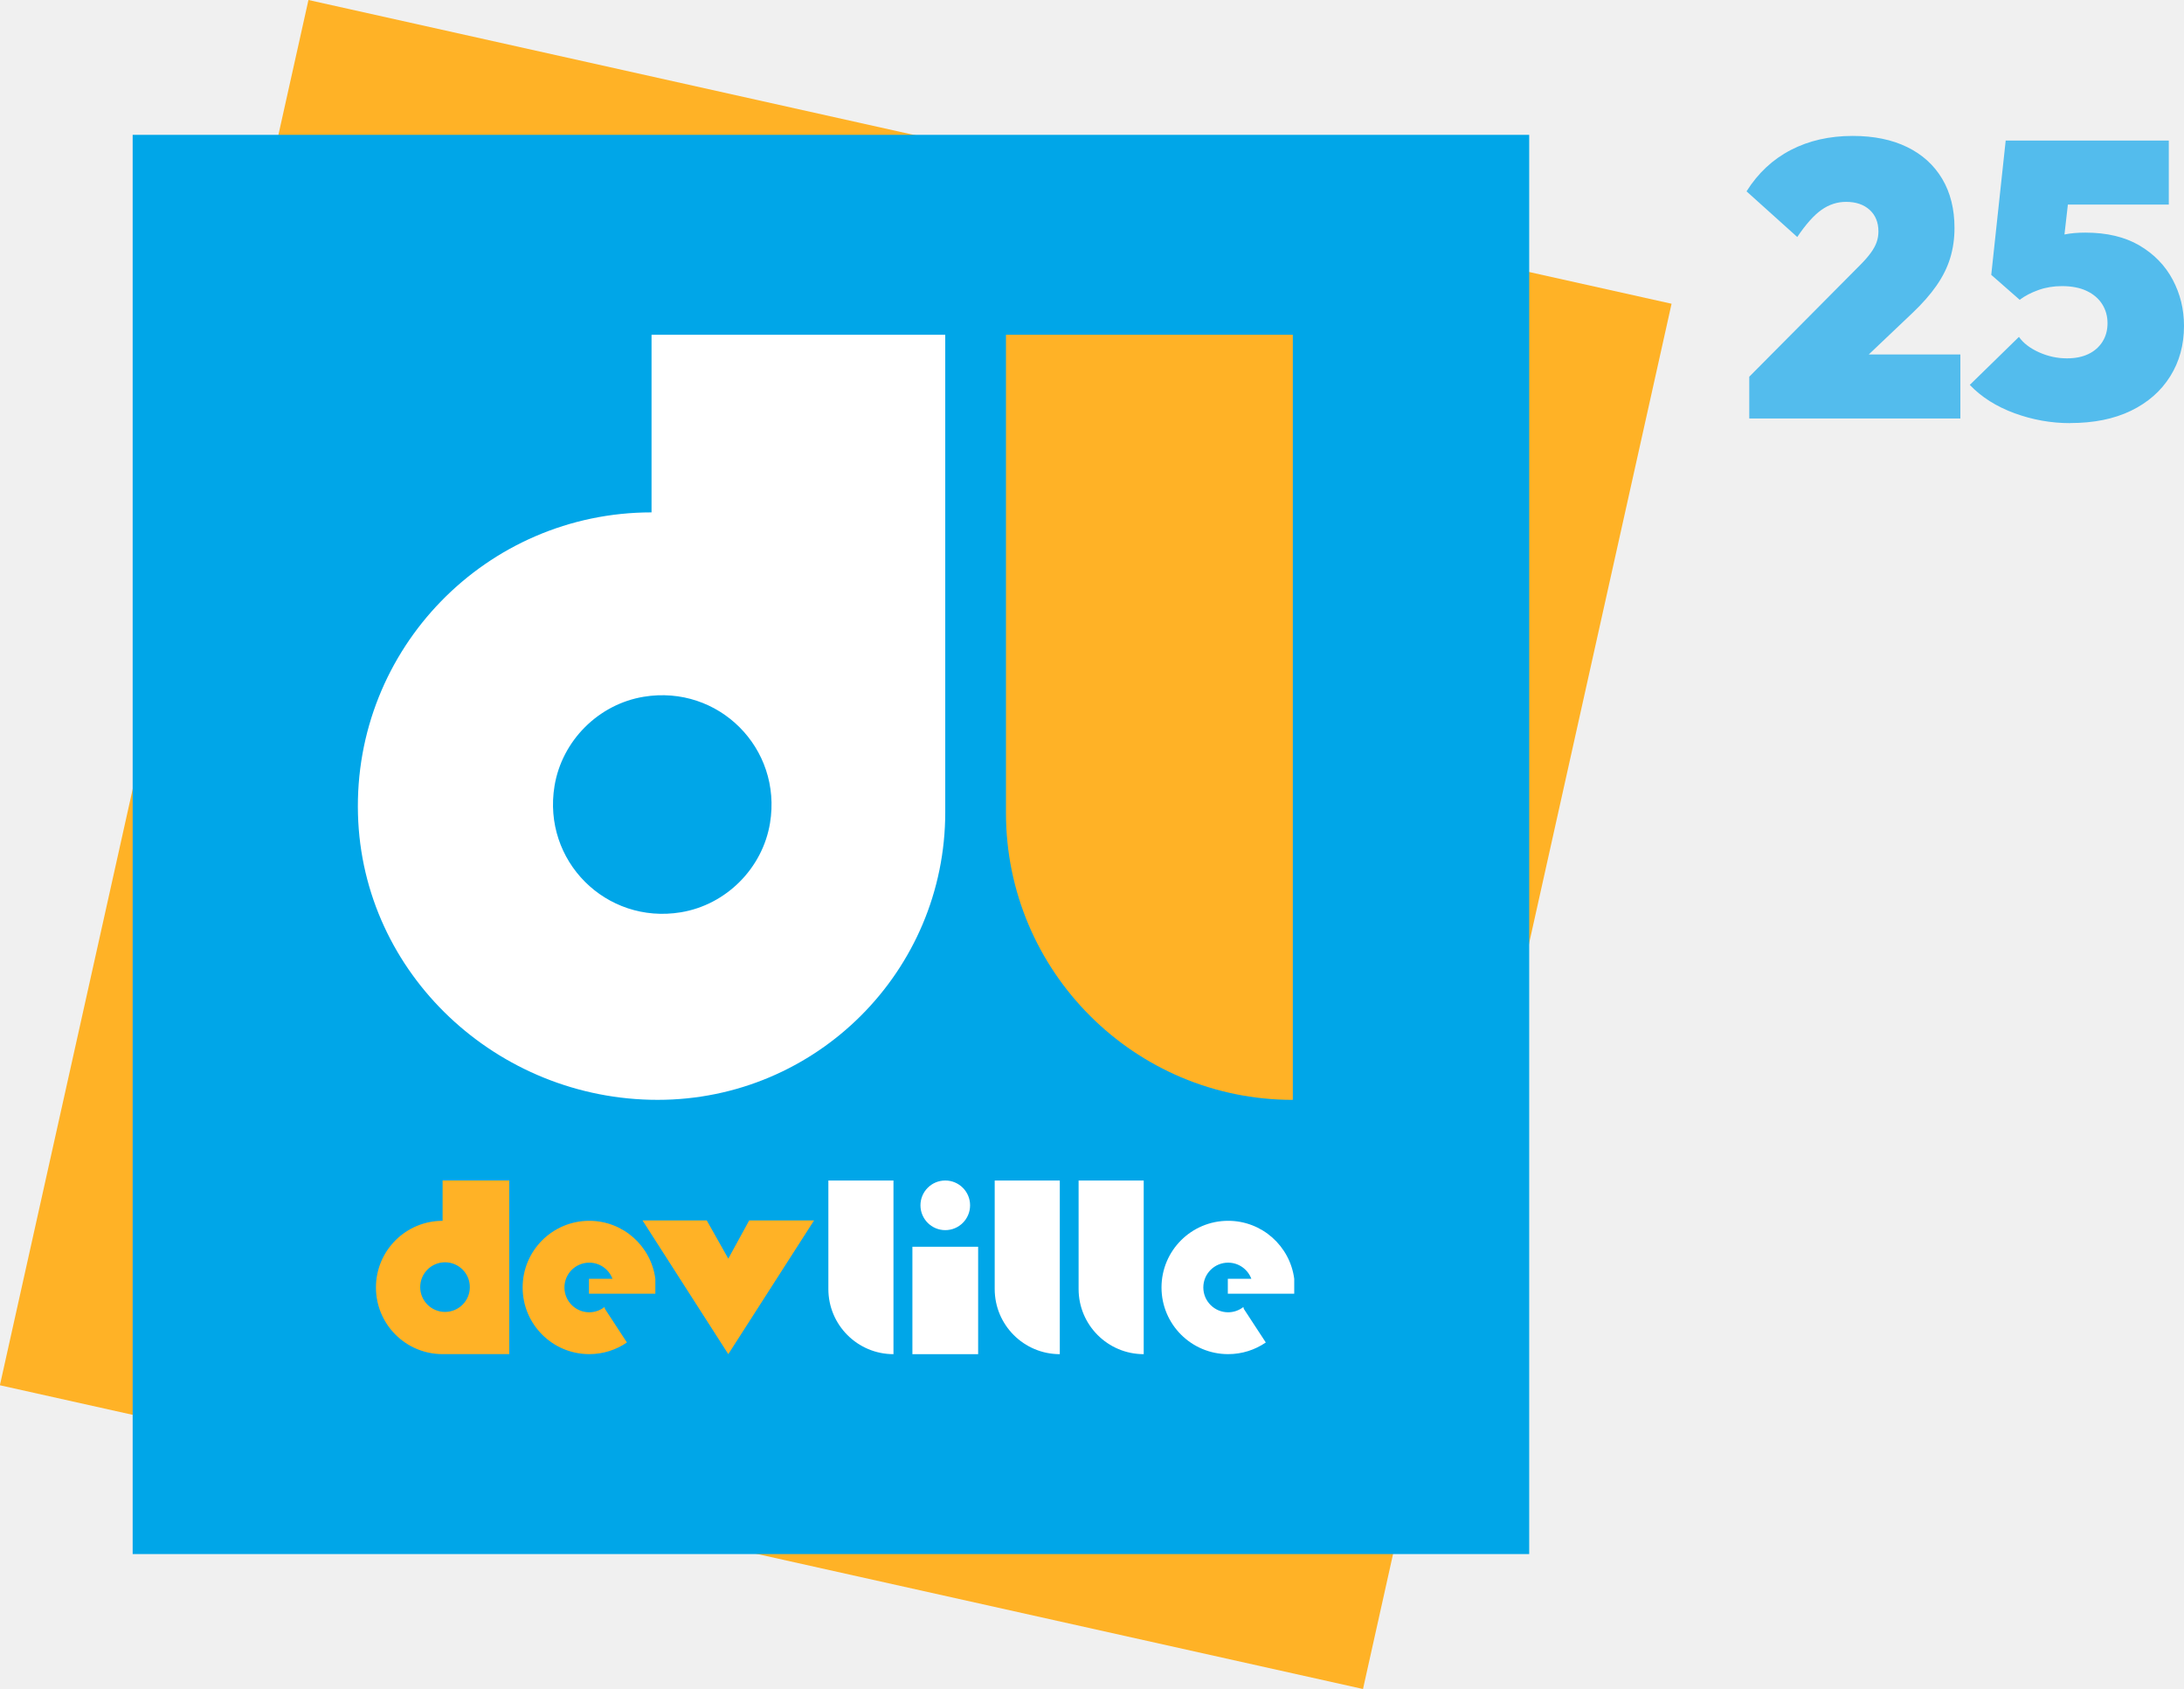
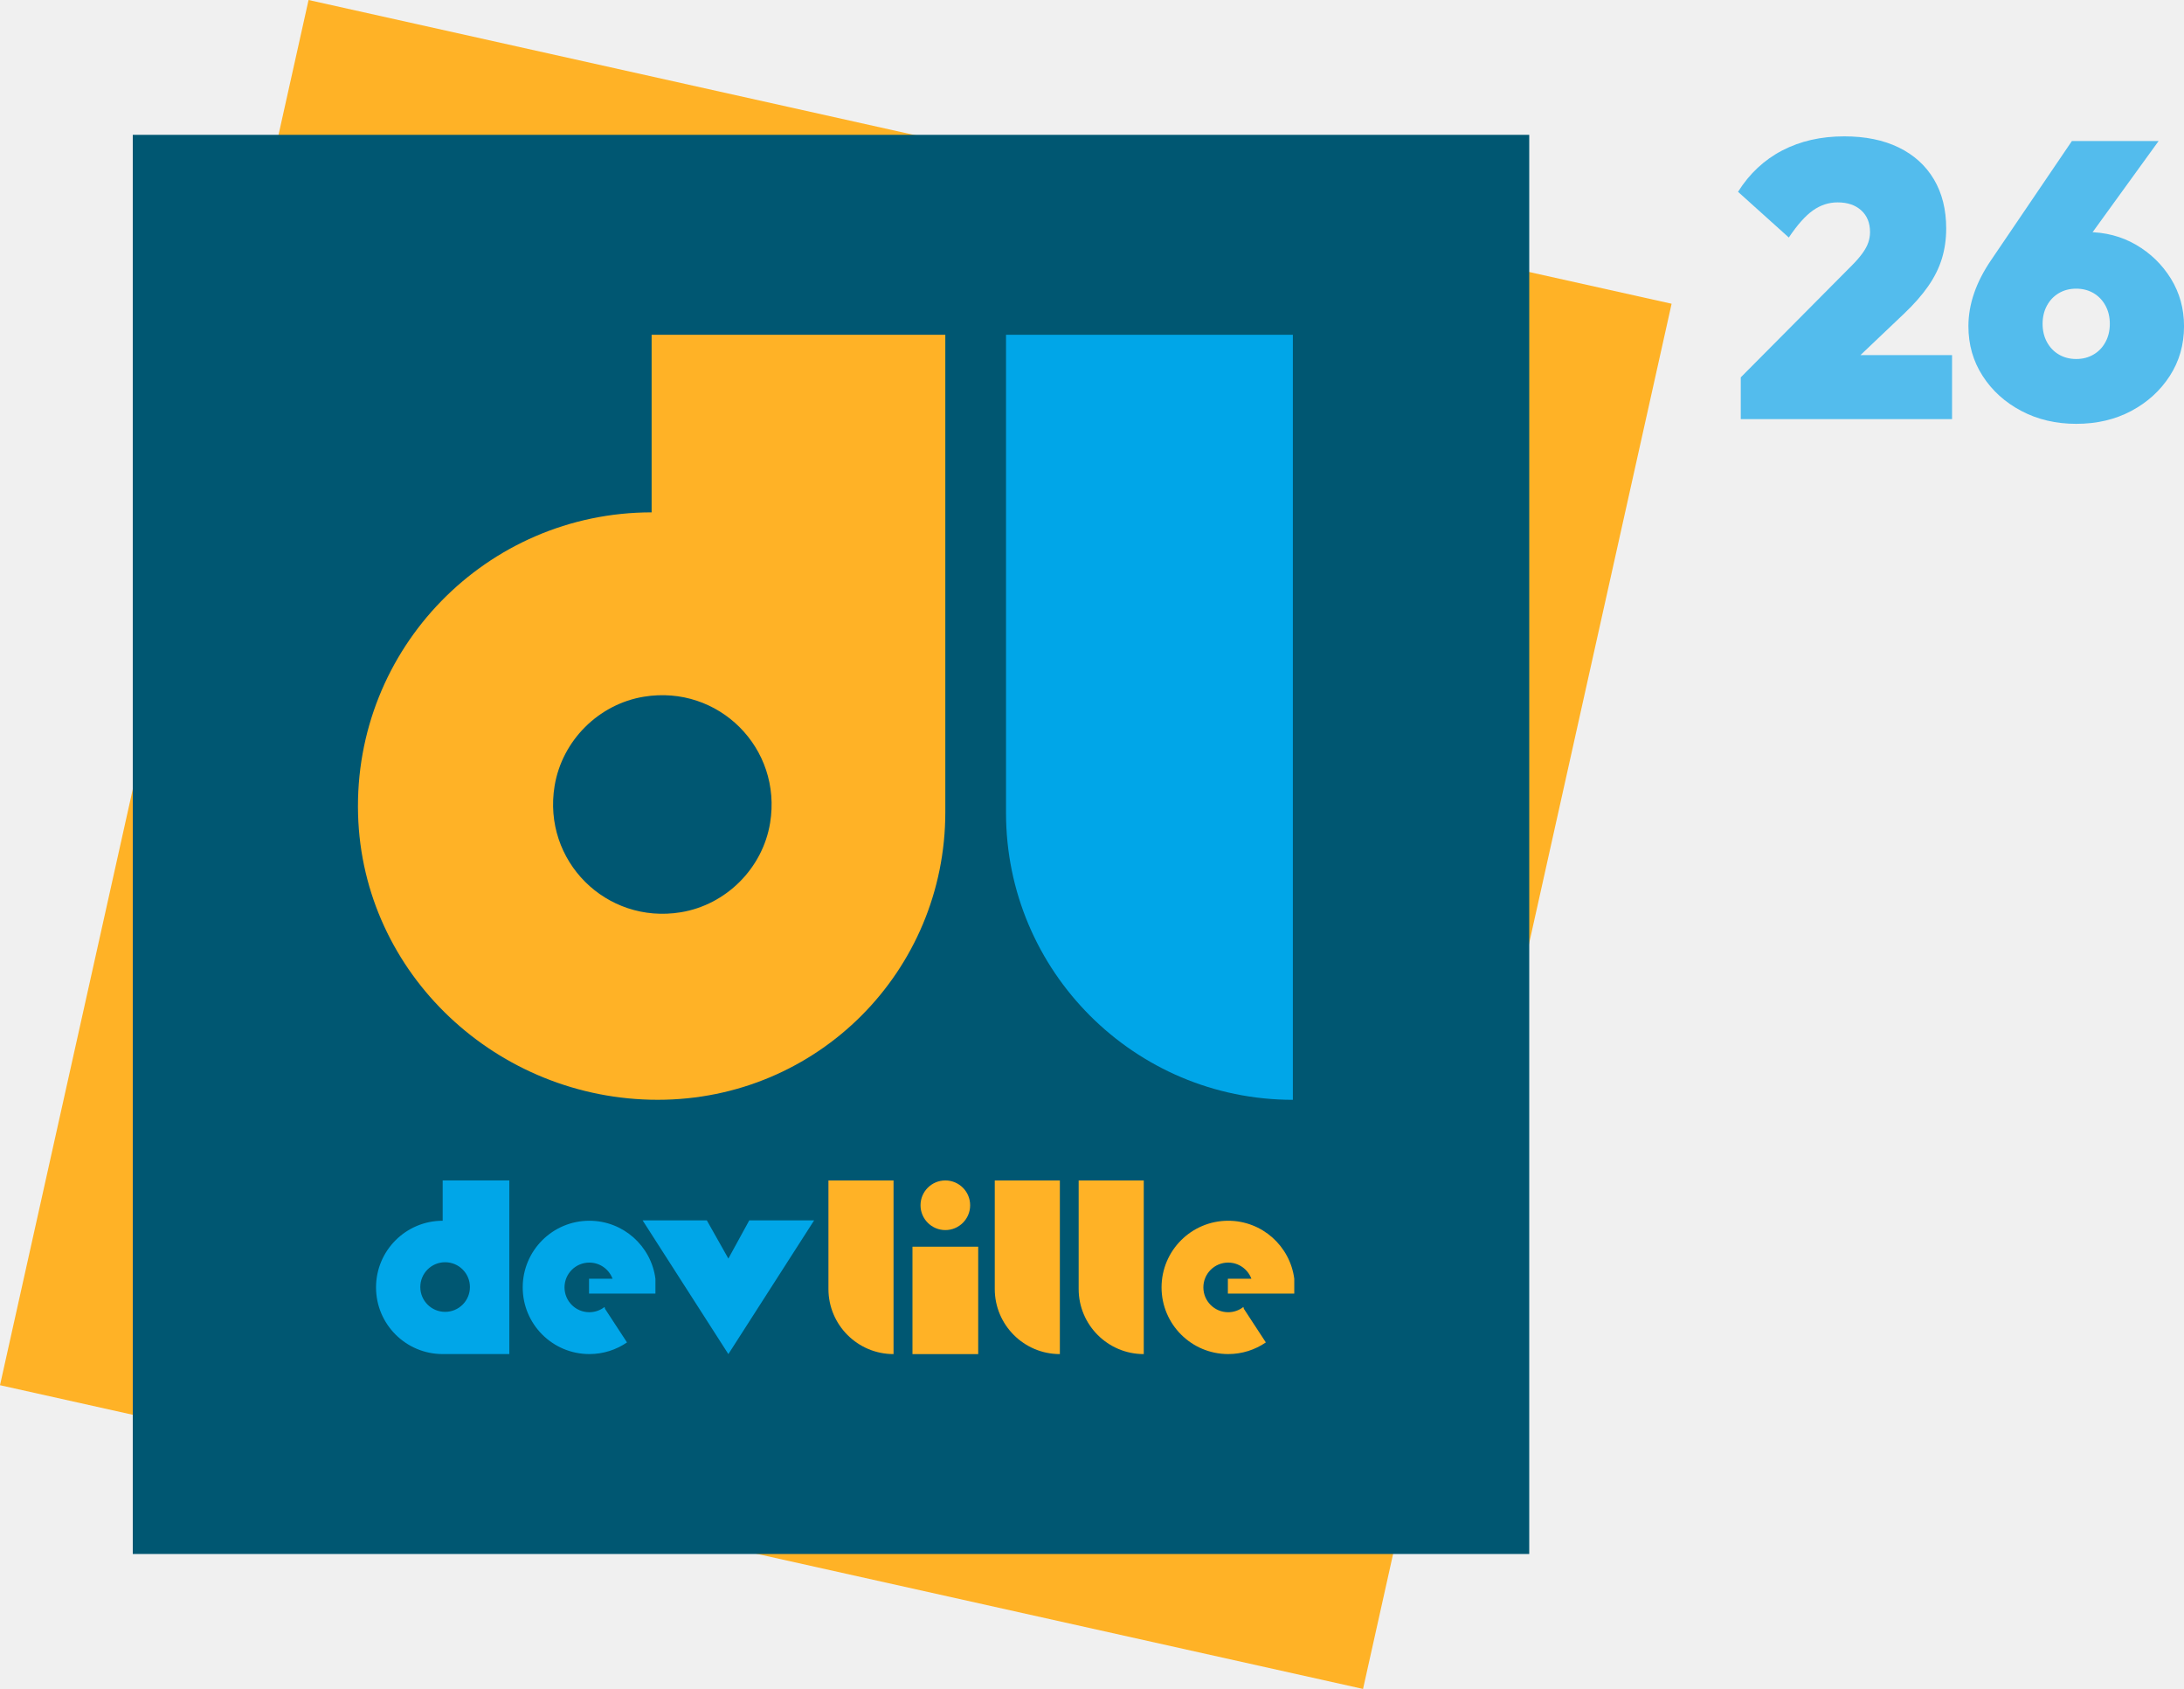
- <svg xmlns="http://www.w3.org/2000/svg" width="791.35" height="611.85">
-   <path d="m633.83 136.47 40.15-40.43c1.6-1.6 2.9-3.09 3.89-4.45.99-1.37 1.7-2.66 2.12-3.89.42-1.22.64-2.5.64-3.82 0-3.3-1.06-5.91-3.18-7.85-2.12-1.93-4.97-2.9-8.55-2.9-3.21 0-6.17.97-8.91 2.9-2.73 1.93-5.66 5.21-8.77 9.83l-18.38-16.54c4.15-6.6 9.49-11.59 16.05-14.99 6.55-3.39 14.02-5.09 22.41-5.09 7.63 0 14.21 1.34 19.72 4.03 5.51 2.69 9.75 6.53 12.72 11.52 2.97 5 4.45 10.93 4.45 17.81 0 3.87-.52 7.49-1.56 10.89-1.04 3.39-2.69 6.72-4.95 9.97-2.26 3.25-5.18 6.57-8.77 9.97l-25.31 24.03-33.79-.99Zm0 15.13v-15.13l23.47-8.06h53.02v23.19h-76.48ZM750.07 153.29c-6.88 0-13.6-1.2-20.15-3.6-6.55-2.4-11.95-5.82-16.19-10.25l17.81-17.39c1.6 2.26 4.03 4.12 7.28 5.58s6.62 2.19 10.11 2.19c3.02 0 5.61-.52 7.78-1.56s3.86-2.52 5.09-4.45c1.22-1.93 1.84-4.17 1.84-6.72s-.64-4.83-1.91-6.86c-1.27-2.03-3.13-3.63-5.58-4.81-2.45-1.18-5.47-1.77-9.05-1.77-3.02 0-5.84.47-8.48 1.41-2.64.94-4.9 2.12-6.79 3.53l3.11-18.1c2.83-1.41 5.23-2.59 7.21-3.53 1.98-.94 4-1.63 6.08-2.05 2.07-.42 4.52-.64 7.35-.64 7.82 0 14.37 1.56 19.65 4.67 5.28 3.11 9.28 7.23 12.02 12.37 2.73 5.14 4.1 10.72 4.1 16.75 0 6.88-1.67 12.98-5.02 18.31-3.35 5.33-8.08 9.47-14.21 12.44-6.13 2.97-13.48 4.45-22.05 4.45Zm-18.24-44.67-10.32-9.05 5.23-48.63h25.17l-5.23 45.95-14.84 11.73Zm-1.98-34.5-3.11-23.19h59.1v23.19h-55.99Z" style="fill:#53bced;stroke-width:0" />
-   <path d="M49.83 48.85h506.02v514.14H49.83z" style="fill:#ffb226;stroke-width:0" transform="rotate(12.56 302.76 305.822)" />
-   <path d="M48.07 48.85h506.02v514.14H48.07z" style="fill:#00a6e8;stroke-width:0" />
-   <path d="M236.08 121.28v64.34c-59.76 0-108.02 49.27-106.37 109.4 1.59 57.96 50.6 103.42 108.59 103.42 57.55 0 104.2-46.65 104.2-104.2V121.28H236.09Zm10.59 209.22c-27.1 4.44-50.19-18.65-45.75-45.75 2.69-16.41 15.93-29.65 32.34-32.34 27.1-4.45 50.2 18.65 45.75 45.75-2.69 16.41-15.93 29.65-32.34 32.34Z" style="fill:#fff;stroke-width:0" />
-   <path d="M364.5 121.28h103.94v277.17c-57.36 0-103.94-46.57-103.94-103.94V121.28ZM160.37 427.66v14.6c-13.34 0-24.15 10.81-24.15 24.15s10.81 24.15 24.15 24.15h24.15v-62.91h-24.15Zm.88 47.61c-4.96 0-8.99-4.02-8.99-8.99s4.02-8.99 8.99-8.99 8.99 4.02 8.99 8.99-4.02 8.99-8.99 8.99ZM232.82 442.13h23.27l7.8 13.83 7.57-13.83h23.5l-31.07 48.44-31.07-48.44zM213.41 468.66h24.05v-5.39c-1.54-11.85-11.67-21.01-23.94-21.01-13.34 0-24.15 10.81-24.15 24.15s10.81 24.15 24.15 24.15c5.06 0 9.76-1.56 13.64-4.22l-7.94-12.14-.2-.7a8.964 8.964 0 0 1-5.51 1.9c-4.96 0-8.99-4.02-8.99-8.99s4.02-8.99 8.99-8.99c3.86 0 7.13 2.43 8.41 5.84h-8.52v5.39Z" style="fill:#ffb226;stroke-width:0" />
-   <path d="M444.9 468.66h24.05v-5.39c-1.54-11.85-11.67-21.01-23.94-21.01-13.34 0-24.15 10.81-24.15 24.15s10.81 24.15 24.15 24.15c5.06 0 9.76-1.56 13.64-4.22l-7.94-12.14-.2-.7a8.964 8.964 0 0 1-5.51 1.9c-4.96 0-8.99-4.02-8.99-8.99s4.02-8.99 8.99-8.99c3.86 0 7.13 2.43 8.41 5.84h-8.52v5.39ZM330.6 451.66h23.82v38.91H330.6z" style="fill:#fff;stroke-width:0" />
-   <circle cx="342.51" cy="436.65" r="8.99" style="fill:#fff;stroke-width:0" />
-   <path d="M360.42 427.66h23.59v62.91c-13.02 0-23.59-10.57-23.59-23.59v-39.32ZM300.15 427.66h23.59v62.91c-13.02 0-23.59-10.57-23.59-23.59v-39.32ZM390.82 427.66h23.59v62.91c-13.02 0-23.59-10.57-23.59-23.59v-39.32Z" style="fill:#fff;stroke-width:0" />
+ <svg xmlns="http://www.w3.org/2000/svg" id="Calque_1" width="791.39" height="611.88" viewBox="0 0 791.39 611.88">
+   <path d="M111.81,0l493.91,110.04-111.81,501.84L0,501.84,111.81,0Z" style="fill:#ffb226;" />
+   <path d="M48.11,48.85h506.02v514.14H48.11V48.85Z" style="fill:#005772;" />
+   <path d="M236.12,121.28v64.34c-59.76,0-108.02,49.27-106.37,109.4,1.59,57.96,50.6,103.42,108.59,103.42s104.2-46.65,104.2-104.2V121.28h-106.42ZM246.71,330.5c-27.1,4.44-50.19-18.65-45.75-45.75,2.69-16.41,15.93-29.65,32.34-32.34,27.1-4.45,50.2,18.65,45.75,45.75-2.69,16.41-15.93,29.65-32.34,32.34h0Z" style="fill:#ffb226;" />
+   <path d="M364.54,121.28h103.94v277.17c-57.36,0-103.94-46.57-103.94-103.94V121.28ZM160.41,427.66v14.6c-13.34,0-24.15,10.81-24.15,24.15s10.81,24.15,24.15,24.15h24.15v-62.91h-24.15ZM161.29,475.27c-4.96,0-8.99-4.02-8.99-8.99s4.02-8.99,8.99-8.99,8.99,4.02,8.99,8.99-4.02,8.99-8.99,8.99ZM232.86,442.13h23.27l7.8,13.83,7.57-13.83h23.5l-31.07,48.44-31.07-48.44h0ZM213.45,468.66h24.05v-5.39c-1.54-11.85-11.67-21.01-23.94-21.01-13.34,0-24.15,10.81-24.15,24.15s10.81,24.15,24.15,24.15c5.06,0,9.76-1.56,13.64-4.22l-7.94-12.14-.2-.7c-1.57,1.23-3.51,1.9-5.51,1.9-4.96,0-8.99-4.02-8.99-8.99s4.02-8.99,8.99-8.99c3.86,0,7.13,2.43,8.41,5.84h-8.52v5.39h0Z" style="fill:#00a6e8;" />
+   <path d="M444.94,468.66h24.05v-5.39c-1.54-11.85-11.67-21.01-23.94-21.01-13.34,0-24.15,10.81-24.15,24.15s10.81,24.15,24.15,24.15c5.06,0,9.76-1.56,13.64-4.22l-7.94-12.14-.2-.7c-1.57,1.23-3.51,1.9-5.51,1.9-4.96,0-8.99-4.02-8.99-8.99s4.02-8.99,8.99-8.99c3.86,0,7.13,2.43,8.41,5.84h-8.52v5.39h.01ZM330.64,451.66h23.82v38.91h-23.82v-38.91Z" style="fill:#ffb226;" />
+   <circle cx="342.55" cy="436.65" r="8.99" style="fill:#ffb226;" />
+   <path d="M360.46,427.66h23.59v62.91c-13.02,0-23.59-10.57-23.59-23.59v-39.32ZM300.19,427.66h23.59v62.91c-13.02,0-23.59-10.57-23.59-23.59v-39.32ZM390.86,427.66h23.59v62.91c-13.02,0-23.59-10.57-23.59-23.59v-39.32Z" style="fill:#ffb226;" />
+   <path d="M630.78,136.71l40.19-40.47c1.6-1.6,2.9-3.09,3.89-4.46.99-1.37,1.7-2.66,2.12-3.89.42-1.23.64-2.5.64-3.82,0-3.3-1.06-5.92-3.18-7.85-2.12-1.93-4.98-2.9-8.56-2.9-3.21,0-6.18.97-8.92,2.9-2.74,1.93-5.66,5.21-8.77,9.83l-18.4-16.56c4.15-6.6,9.5-11.6,16.06-15,6.56-3.4,14.03-5.09,22.43-5.09,7.64,0,14.22,1.34,19.74,4.03,5.52,2.69,9.76,6.53,12.74,11.53,2.97,5,4.46,10.94,4.46,17.83,0,3.87-.52,7.5-1.56,10.9-1.04,3.4-2.69,6.72-4.95,9.98-2.26,3.25-5.19,6.58-8.77,9.98l-25.33,24.06-33.82-.99ZM630.78,151.85v-15.14l23.49-8.07h53.07v23.21h-76.56Z" style="fill:#53bced;" />
+   <path d="M752.33,153.55c-7.36,0-13.99-1.56-19.88-4.67-5.9-3.11-10.57-7.33-14.01-12.67-3.45-5.33-5.17-11.34-5.17-18.04,0-7.92,2.74-15.9,8.21-23.92l29.29-43.16h31.42l-33.82,46.7-10.61-2.26c1.6-2.36,3.14-4.39,4.6-6.08,1.46-1.7,3.25-3.02,5.38-3.96,2.12-.94,4.93-1.42,8.42-1.42,6.6,0,12.54,1.53,17.83,4.6,5.28,3.07,9.5,7.17,12.67,12.31,3.16,5.14,4.74,10.87,4.74,17.19,0,6.7-1.72,12.71-5.17,18.04-3.45,5.33-8.09,9.55-13.94,12.67-5.85,3.11-12.5,4.67-19.95,4.67ZM752.33,130.06c2.36,0,4.46-.54,6.3-1.63,1.84-1.08,3.28-2.59,4.32-4.53,1.04-1.93,1.56-4.13,1.56-6.58s-.52-4.65-1.56-6.58c-1.04-1.93-2.48-3.44-4.32-4.53-1.84-1.08-3.94-1.63-6.3-1.63s-4.46.54-6.3,1.63c-1.84,1.09-3.28,2.6-4.32,4.53-1.04,1.93-1.56,4.13-1.56,6.58s.52,4.65,1.56,6.58c1.04,1.93,2.48,3.44,4.32,4.53,1.84,1.09,3.94,1.63,6.3,1.63Z" style="fill:#53bced;" />
</svg>
